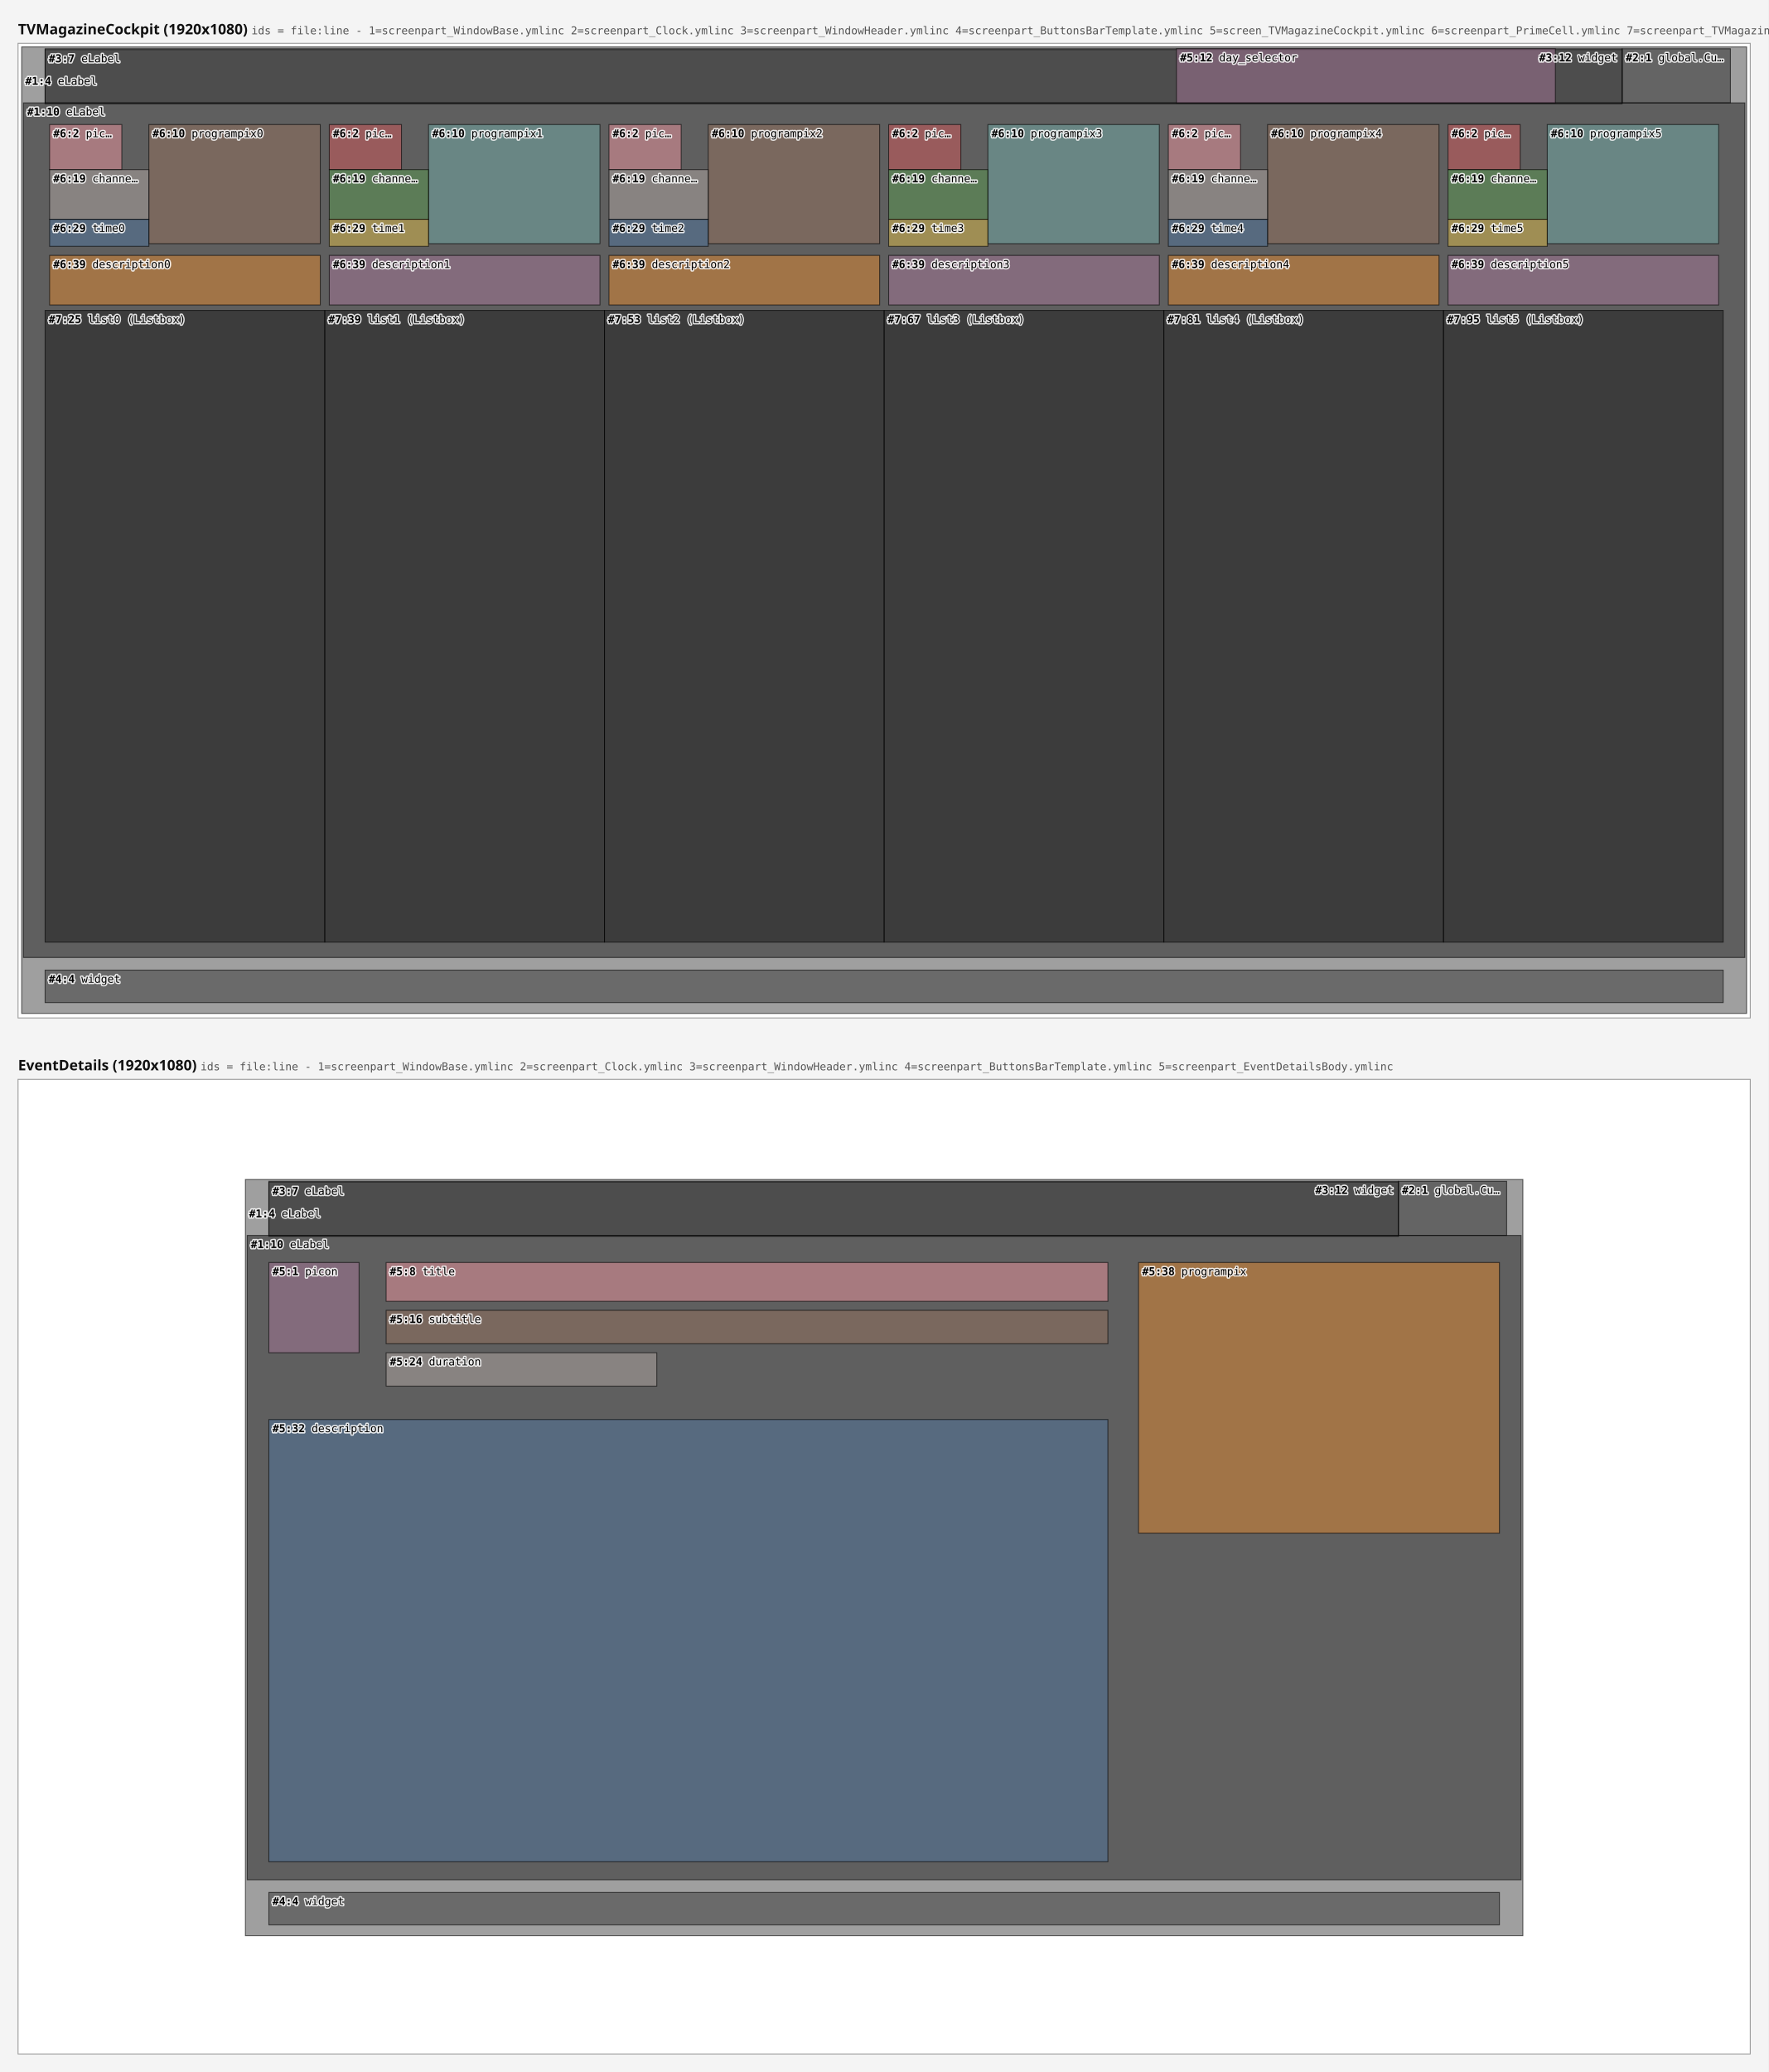
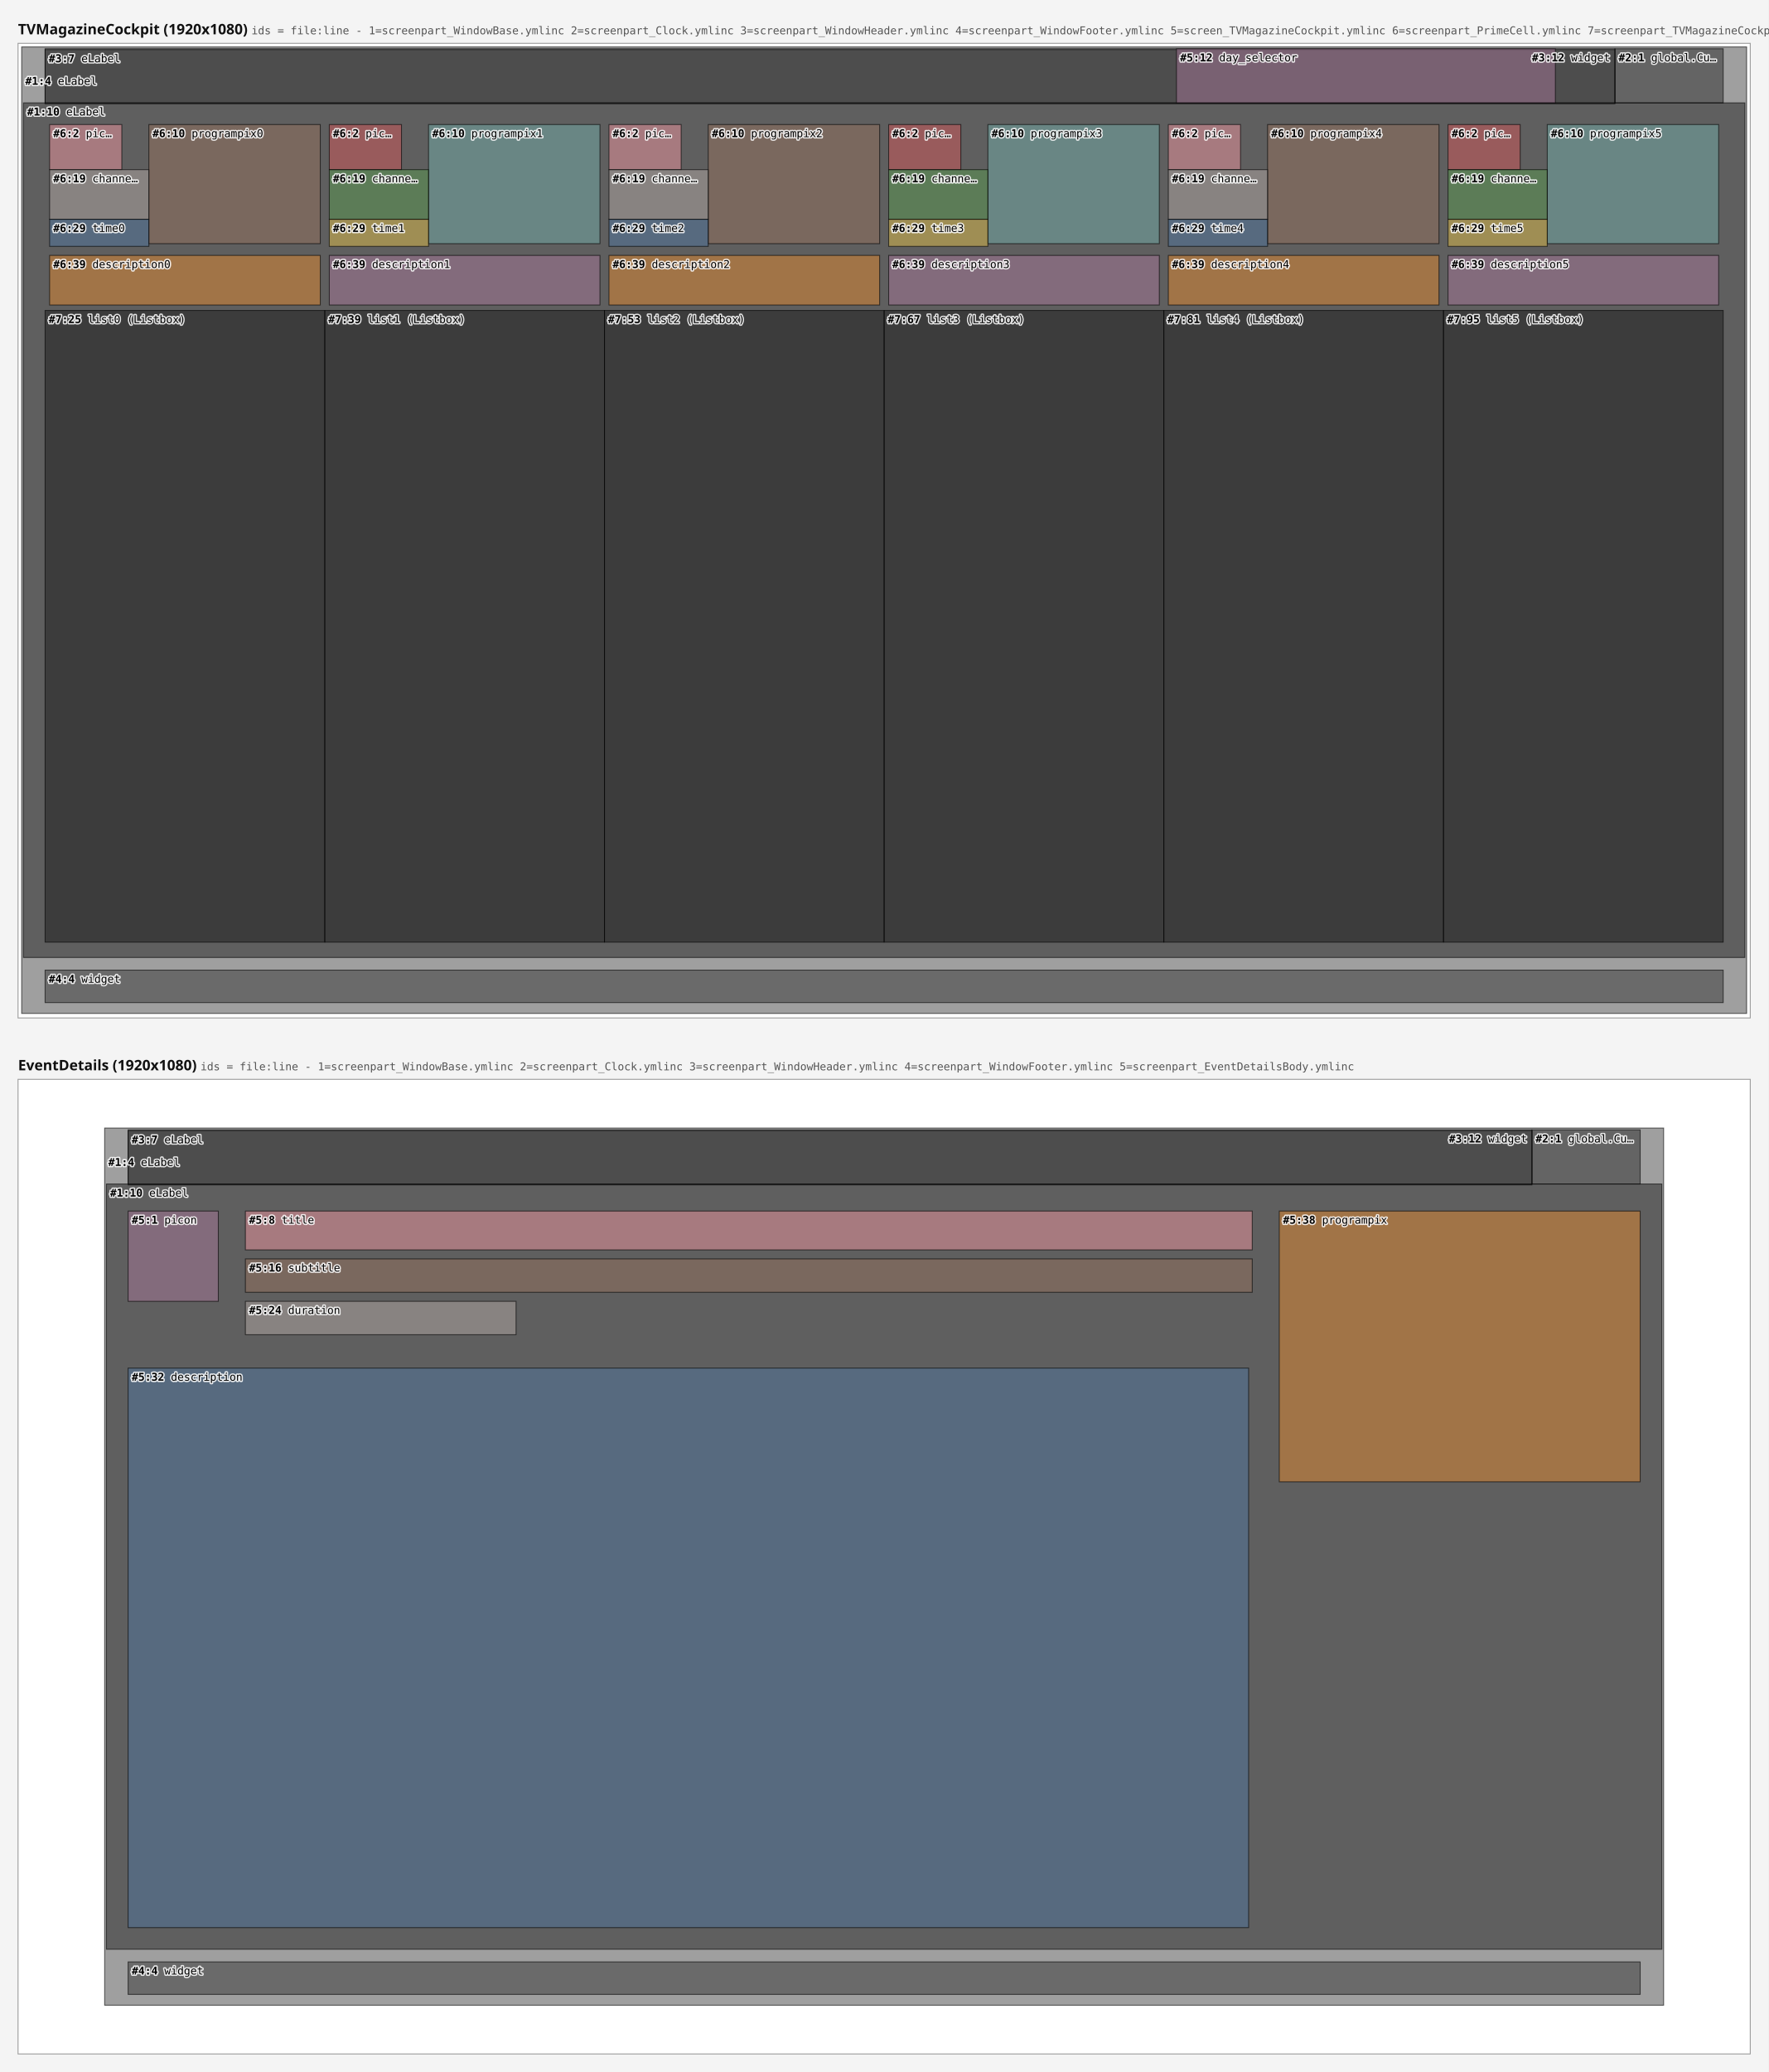
<svg xmlns="http://www.w3.org/2000/svg" width="1960" height="2296" viewBox="0 0 1960 2296">
  <rect x="0" y="0" width="1960" height="2296" fill="#f4f4f4" />
-   <text x="20" y="38" font-family="sans-serif" font-size="16" font-weight="bold" fill="#111111">TVMagazineCockpit (1920x1080) <tspan font-family="monospace" font-size="12" font-weight="normal" fill="#555555">ids = file:line - 1=screenpart_WindowBase.ymlinc  2=screenpart_Clock.ymlinc  3=screenpart_WindowHeader.ymlinc  4=screenpart_ButtonsBarTemplate.ymlinc  5=screen_TVMagazineCockpit.ymlinc  6=screenpart_PrimeCell.ymlinc  7=screenpart_TVMagazineCockpitBody.ymlinc</tspan>
+   <text x="20" y="38" font-family="sans-serif" font-size="16" font-weight="bold" fill="#111111">TVMagazineCockpit (1920x1080) <tspan font-family="monospace" font-size="12" font-weight="normal" fill="#555555">ids = file:line - 1=screenpart_WindowBase.ymlinc  2=screenpart_Clock.ymlinc  3=screenpart_WindowHeader.ymlinc  4=screenpart_WindowFooter.ymlinc  5=screen_TVMagazineCockpit.ymlinc  6=screenpart_PrimeCell.ymlinc  7=screenpart_TVMagazineCockpitBody.ymlinc</tspan>
  </text>
  <g data-screen="0" transform="translate(20,48)">
    <rect x="0" y="0" width="1920" height="1080" fill="#ffffff" stroke="#999999" stroke-width="1" />
    <rect data-ref="0:0" data-src="screenpart_WindowBase.ymlinc:4" x="4" y="4" width="1912" height="1071" fill="#2c2c2c" fill-opacity="0.45" stroke="#000000" stroke-opacity="0.6" stroke-width="1" />
    <rect data-ref="0:1" data-src="screenpart_WindowBase.ymlinc:10" x="6" y="66" width="1908" height="947" fill="#121212" fill-opacity="0.45" stroke="#000000" stroke-opacity="0.6" stroke-width="1" />
    <rect data-ref="0:7" data-src="screenpart_PrimeCell.ymlinc:2" x="35" y="90" width="80" height="50" fill="#ff9da7" fill-opacity="0.45" stroke="#000000" stroke-opacity="0.6" stroke-width="1" />
    <rect data-ref="0:8" data-src="screenpart_PrimeCell.ymlinc:10" x="145" y="90" width="190" height="132" fill="#9c755f" fill-opacity="0.45" stroke="#000000" stroke-opacity="0.6" stroke-width="1" />
    <rect data-ref="0:9" data-src="screenpart_PrimeCell.ymlinc:19" x="35" y="140" width="110" height="55" fill="#bab0ac" fill-opacity="0.45" stroke="#000000" stroke-opacity="0.6" stroke-width="1" />
    <rect data-ref="0:10" data-src="screenpart_PrimeCell.ymlinc:29" x="35" y="195" width="110" height="30" fill="#4e79a7" fill-opacity="0.45" stroke="#000000" stroke-opacity="0.6" stroke-width="1" />
    <rect data-ref="0:11" data-src="screenpart_PrimeCell.ymlinc:39" x="35" y="235" width="300" height="55" fill="#f28e2b" fill-opacity="0.45" stroke="#000000" stroke-opacity="0.6" stroke-width="1" />
    <rect data-ref="0:12" data-src="screenpart_PrimeCell.ymlinc:2" x="345" y="90" width="80" height="50" fill="#e15759" fill-opacity="0.45" stroke="#000000" stroke-opacity="0.6" stroke-width="1" />
    <rect data-ref="0:13" data-src="screenpart_PrimeCell.ymlinc:10" x="455" y="90" width="190" height="132" fill="#76b7b2" fill-opacity="0.45" stroke="#000000" stroke-opacity="0.6" stroke-width="1" />
    <rect data-ref="0:14" data-src="screenpart_PrimeCell.ymlinc:19" x="345" y="140" width="110" height="55" fill="#59a14f" fill-opacity="0.45" stroke="#000000" stroke-opacity="0.6" stroke-width="1" />
    <rect data-ref="0:15" data-src="screenpart_PrimeCell.ymlinc:29" x="345" y="195" width="110" height="30" fill="#edc948" fill-opacity="0.45" stroke="#000000" stroke-opacity="0.6" stroke-width="1" />
    <rect data-ref="0:16" data-src="screenpart_PrimeCell.ymlinc:39" x="345" y="235" width="300" height="55" fill="#b07aa1" fill-opacity="0.45" stroke="#000000" stroke-opacity="0.6" stroke-width="1" />
    <rect data-ref="0:17" data-src="screenpart_PrimeCell.ymlinc:2" x="655" y="90" width="80" height="50" fill="#ff9da7" fill-opacity="0.45" stroke="#000000" stroke-opacity="0.6" stroke-width="1" />
    <rect data-ref="0:18" data-src="screenpart_PrimeCell.ymlinc:10" x="765" y="90" width="190" height="132" fill="#9c755f" fill-opacity="0.45" stroke="#000000" stroke-opacity="0.6" stroke-width="1" />
    <rect data-ref="0:19" data-src="screenpart_PrimeCell.ymlinc:19" x="655" y="140" width="110" height="55" fill="#bab0ac" fill-opacity="0.45" stroke="#000000" stroke-opacity="0.6" stroke-width="1" />
    <rect data-ref="0:20" data-src="screenpart_PrimeCell.ymlinc:29" x="655" y="195" width="110" height="30" fill="#4e79a7" fill-opacity="0.45" stroke="#000000" stroke-opacity="0.6" stroke-width="1" />
    <rect data-ref="0:21" data-src="screenpart_PrimeCell.ymlinc:39" x="655" y="235" width="300" height="55" fill="#f28e2b" fill-opacity="0.45" stroke="#000000" stroke-opacity="0.6" stroke-width="1" />
    <rect data-ref="0:22" data-src="screenpart_PrimeCell.ymlinc:2" x="965" y="90" width="80" height="50" fill="#e15759" fill-opacity="0.45" stroke="#000000" stroke-opacity="0.6" stroke-width="1" />
    <rect data-ref="0:23" data-src="screenpart_PrimeCell.ymlinc:10" x="1075" y="90" width="190" height="132" fill="#76b7b2" fill-opacity="0.45" stroke="#000000" stroke-opacity="0.6" stroke-width="1" />
    <rect data-ref="0:24" data-src="screenpart_PrimeCell.ymlinc:19" x="965" y="140" width="110" height="55" fill="#59a14f" fill-opacity="0.45" stroke="#000000" stroke-opacity="0.6" stroke-width="1" />
    <rect data-ref="0:25" data-src="screenpart_PrimeCell.ymlinc:29" x="965" y="195" width="110" height="30" fill="#edc948" fill-opacity="0.45" stroke="#000000" stroke-opacity="0.6" stroke-width="1" />
    <rect data-ref="0:26" data-src="screenpart_PrimeCell.ymlinc:39" x="965" y="235" width="300" height="55" fill="#b07aa1" fill-opacity="0.45" stroke="#000000" stroke-opacity="0.6" stroke-width="1" />
    <rect data-ref="0:27" data-src="screenpart_PrimeCell.ymlinc:2" x="1275" y="90" width="80" height="50" fill="#ff9da7" fill-opacity="0.45" stroke="#000000" stroke-opacity="0.6" stroke-width="1" />
    <rect data-ref="0:28" data-src="screenpart_PrimeCell.ymlinc:10" x="1385" y="90" width="190" height="132" fill="#9c755f" fill-opacity="0.45" stroke="#000000" stroke-opacity="0.6" stroke-width="1" />
    <rect data-ref="0:29" data-src="screenpart_PrimeCell.ymlinc:19" x="1275" y="140" width="110" height="55" fill="#bab0ac" fill-opacity="0.45" stroke="#000000" stroke-opacity="0.6" stroke-width="1" />
    <rect data-ref="0:30" data-src="screenpart_PrimeCell.ymlinc:29" x="1275" y="195" width="110" height="30" fill="#4e79a7" fill-opacity="0.45" stroke="#000000" stroke-opacity="0.6" stroke-width="1" />
    <rect data-ref="0:31" data-src="screenpart_PrimeCell.ymlinc:39" x="1275" y="235" width="300" height="55" fill="#f28e2b" fill-opacity="0.45" stroke="#000000" stroke-opacity="0.6" stroke-width="1" />
    <rect data-ref="0:32" data-src="screenpart_PrimeCell.ymlinc:2" x="1585" y="90" width="80" height="50" fill="#e15759" fill-opacity="0.45" stroke="#000000" stroke-opacity="0.6" stroke-width="1" />
    <rect data-ref="0:33" data-src="screenpart_PrimeCell.ymlinc:10" x="1695" y="90" width="190" height="132" fill="#76b7b2" fill-opacity="0.45" stroke="#000000" stroke-opacity="0.6" stroke-width="1" />
    <rect data-ref="0:34" data-src="screenpart_PrimeCell.ymlinc:19" x="1585" y="140" width="110" height="55" fill="#59a14f" fill-opacity="0.45" stroke="#000000" stroke-opacity="0.6" stroke-width="1" />
    <rect data-ref="0:35" data-src="screenpart_PrimeCell.ymlinc:29" x="1585" y="195" width="110" height="30" fill="#edc948" fill-opacity="0.45" stroke="#000000" stroke-opacity="0.6" stroke-width="1" />
    <rect data-ref="0:36" data-src="screenpart_PrimeCell.ymlinc:39" x="1585" y="235" width="300" height="55" fill="#b07aa1" fill-opacity="0.45" stroke="#000000" stroke-opacity="0.6" stroke-width="1" />
    <rect data-ref="0:37" data-src="screenpart_TVMagazineCockpitBody.ymlinc:25" x="30" y="296" width="310" height="700" fill="#121212" fill-opacity="0.45" stroke="#000000" stroke-opacity="0.6" stroke-width="1" />
    <rect data-ref="0:38" data-src="screenpart_TVMagazineCockpitBody.ymlinc:39" x="340" y="296" width="310" height="700" fill="#121212" fill-opacity="0.45" stroke="#000000" stroke-opacity="0.6" stroke-width="1" />
    <rect data-ref="0:39" data-src="screenpart_TVMagazineCockpitBody.ymlinc:53" x="650" y="296" width="310" height="700" fill="#121212" fill-opacity="0.45" stroke="#000000" stroke-opacity="0.6" stroke-width="1" />
    <rect data-ref="0:40" data-src="screenpart_TVMagazineCockpitBody.ymlinc:67" x="960" y="296" width="310" height="700" fill="#121212" fill-opacity="0.45" stroke="#000000" stroke-opacity="0.6" stroke-width="1" />
    <rect data-ref="0:41" data-src="screenpart_TVMagazineCockpitBody.ymlinc:81" x="1270" y="296" width="310" height="700" fill="#121212" fill-opacity="0.45" stroke="#000000" stroke-opacity="0.6" stroke-width="1" />
    <rect data-ref="0:42" data-src="screenpart_TVMagazineCockpitBody.ymlinc:95" x="1580" y="296" width="310" height="700" fill="#121212" fill-opacity="0.45" stroke="#000000" stroke-opacity="0.6" stroke-width="1" />
-     <rect data-ref="0:5" data-src="screenpart_ButtonsBarTemplate.ymlinc:4" x="30" y="1027" width="1860" height="36" fill="#2c2c2c" fill-opacity="0.45" stroke="#000000" stroke-opacity="0.6" stroke-width="1" />
-     <rect data-ref="0:3" data-src="screenpart_WindowHeader.ymlinc:7" x="30" y="7" width="1748" height="60" fill="#2c2c2c" fill-opacity="0.45" stroke="#000000" stroke-opacity="0.6" stroke-width="1" />
-     <rect data-ref="0:2" data-src="screenpart_Clock.ymlinc:1" x="1778" y="6" width="120" height="60" fill="#1d1d1d" fill-opacity="0.45" stroke="#000000" stroke-opacity="0.6" stroke-width="1" />
-     <rect data-ref="0:4" data-src="screenpart_WindowHeader.ymlinc:12" x="30" y="6" width="1748" height="60" fill="#2c2c2c" fill-opacity="0.45" stroke="#000000" stroke-opacity="0.6" stroke-width="1" />
+     <rect data-ref="0:5" data-src="screenpart_WindowFooter.ymlinc:4" x="30" y="1027" width="1860" height="36" fill="#2c2c2c" fill-opacity="0.45" stroke="#000000" stroke-opacity="0.6" stroke-width="1" />
+     <rect data-ref="0:3" data-src="screenpart_WindowHeader.ymlinc:7" x="30" y="7" width="1740" height="60" fill="#2c2c2c" fill-opacity="0.45" stroke="#000000" stroke-opacity="0.6" stroke-width="1" />
+     <rect data-ref="0:2" data-src="screenpart_Clock.ymlinc:1" x="1770" y="6" width="120" height="60" fill="#1d1d1d" fill-opacity="0.45" stroke="#000000" stroke-opacity="0.6" stroke-width="1" />
+     <rect data-ref="0:4" data-src="screenpart_WindowHeader.ymlinc:12" x="30" y="6" width="1740" height="60" fill="#2c2c2c" fill-opacity="0.45" stroke="#000000" stroke-opacity="0.6" stroke-width="1" />
    <rect data-ref="0:6" data-src="screen_TVMagazineCockpit.ymlinc:12" x="1284" y="6" width="420" height="60" fill="#b07aa1" fill-opacity="0.45" stroke="#000000" stroke-opacity="0.6" stroke-width="1" />
    <g pointer-events="none" font-family="monospace" font-size="12" fill="#000000" stroke="#ffffff" stroke-width="3" stroke-opacity="0.85" stroke-linejoin="round" paint-order="stroke">
      <text x="8" y="46">
        <tspan font-weight="bold">#1:4</tspan> eLabel</text>
      <text x="10" y="80">
        <tspan font-weight="bold">#1:10</tspan> eLabel</text>
      <text x="39" y="104">
        <tspan font-weight="bold">#6:2</tspan> pic…</text>
      <text x="149" y="104">
        <tspan font-weight="bold">#6:10</tspan> programpix0</text>
      <text x="39" y="154">
        <tspan font-weight="bold">#6:19</tspan> channe…</text>
      <text x="39" y="209">
        <tspan font-weight="bold">#6:29</tspan> time0</text>
      <text x="39" y="249">
        <tspan font-weight="bold">#6:39</tspan> description0</text>
      <text x="349" y="104">
        <tspan font-weight="bold">#6:2</tspan> pic…</text>
      <text x="459" y="104">
        <tspan font-weight="bold">#6:10</tspan> programpix1</text>
      <text x="349" y="154">
        <tspan font-weight="bold">#6:19</tspan> channe…</text>
      <text x="349" y="209">
        <tspan font-weight="bold">#6:29</tspan> time1</text>
      <text x="349" y="249">
        <tspan font-weight="bold">#6:39</tspan> description1</text>
      <text x="659" y="104">
        <tspan font-weight="bold">#6:2</tspan> pic…</text>
      <text x="769" y="104">
        <tspan font-weight="bold">#6:10</tspan> programpix2</text>
      <text x="659" y="154">
        <tspan font-weight="bold">#6:19</tspan> channe…</text>
      <text x="659" y="209">
        <tspan font-weight="bold">#6:29</tspan> time2</text>
      <text x="659" y="249">
        <tspan font-weight="bold">#6:39</tspan> description2</text>
      <text x="969" y="104">
        <tspan font-weight="bold">#6:2</tspan> pic…</text>
      <text x="1079" y="104">
        <tspan font-weight="bold">#6:10</tspan> programpix3</text>
      <text x="969" y="154">
        <tspan font-weight="bold">#6:19</tspan> channe…</text>
      <text x="969" y="209">
        <tspan font-weight="bold">#6:29</tspan> time3</text>
      <text x="969" y="249">
        <tspan font-weight="bold">#6:39</tspan> description3</text>
      <text x="1279" y="104">
        <tspan font-weight="bold">#6:2</tspan> pic…</text>
      <text x="1389" y="104">
        <tspan font-weight="bold">#6:10</tspan> programpix4</text>
      <text x="1279" y="154">
        <tspan font-weight="bold">#6:19</tspan> channe…</text>
      <text x="1279" y="209">
        <tspan font-weight="bold">#6:29</tspan> time4</text>
      <text x="1279" y="249">
        <tspan font-weight="bold">#6:39</tspan> description4</text>
      <text x="1589" y="104">
        <tspan font-weight="bold">#6:2</tspan> pic…</text>
      <text x="1699" y="104">
        <tspan font-weight="bold">#6:10</tspan> programpix5</text>
      <text x="1589" y="154">
        <tspan font-weight="bold">#6:19</tspan> channe…</text>
      <text x="1589" y="209">
        <tspan font-weight="bold">#6:29</tspan> time5</text>
      <text x="1589" y="249">
        <tspan font-weight="bold">#6:39</tspan> description5</text>
      <text x="34" y="310">
        <tspan font-weight="bold">#7:25</tspan> list0 (Listbox)</text>
      <text x="344" y="310">
        <tspan font-weight="bold">#7:39</tspan> list1 (Listbox)</text>
      <text x="654" y="310">
        <tspan font-weight="bold">#7:53</tspan> list2 (Listbox)</text>
      <text x="964" y="310">
        <tspan font-weight="bold">#7:67</tspan> list3 (Listbox)</text>
      <text x="1274" y="310">
        <tspan font-weight="bold">#7:81</tspan> list4 (Listbox)</text>
      <text x="1584" y="310">
        <tspan font-weight="bold">#7:95</tspan> list5 (Listbox)</text>
      <text x="34" y="1041">
        <tspan font-weight="bold">#4:4</tspan> widget</text>
      <text x="34" y="21">
        <tspan font-weight="bold">#3:7</tspan> eLabel</text>
-       <text x="1782" y="20">
+       <text x="1774" y="20">
        <tspan font-weight="bold">#2:1</tspan> global.Cu…</text>
-       <text x="1686" y="20">
+       <text x="1678" y="20">
        <tspan font-weight="bold">#3:12</tspan> widget</text>
      <text x="1288" y="20">
        <tspan font-weight="bold">#5:12</tspan> day_selector</text>
    </g>
  </g>
-   <text x="20" y="1186" font-family="sans-serif" font-size="16" font-weight="bold" fill="#111111">EventDetails (1920x1080) <tspan font-family="monospace" font-size="12" font-weight="normal" fill="#555555">ids = file:line - 1=screenpart_WindowBase.ymlinc  2=screenpart_Clock.ymlinc  3=screenpart_WindowHeader.ymlinc  4=screenpart_ButtonsBarTemplate.ymlinc  5=screenpart_EventDetailsBody.ymlinc</tspan>
+   <text x="20" y="1186" font-family="sans-serif" font-size="16" font-weight="bold" fill="#111111">EventDetails (1920x1080) <tspan font-family="monospace" font-size="12" font-weight="normal" fill="#555555">ids = file:line - 1=screenpart_WindowBase.ymlinc  2=screenpart_Clock.ymlinc  3=screenpart_WindowHeader.ymlinc  4=screenpart_WindowFooter.ymlinc  5=screenpart_EventDetailsBody.ymlinc</tspan>
  </text>
  <g data-screen="1" transform="translate(20,1196)">
    <rect x="0" y="0" width="1920" height="1080" fill="#ffffff" stroke="#999999" stroke-width="1" />
-     <rect data-ref="1:0" data-src="screenpart_WindowBase.ymlinc:4" x="252" y="111" width="1416" height="838" fill="#2c2c2c" fill-opacity="0.45" stroke="#000000" stroke-opacity="0.6" stroke-width="1" />
-     <rect data-ref="1:1" data-src="screenpart_WindowBase.ymlinc:10" x="254" y="173" width="1412" height="714" fill="#121212" fill-opacity="0.45" stroke="#000000" stroke-opacity="0.6" stroke-width="1" />
-     <rect data-ref="1:6" data-src="screenpart_EventDetailsBody.ymlinc:1" x="278" y="203" width="100" height="100" fill="#b07aa1" fill-opacity="0.45" stroke="#000000" stroke-opacity="0.6" stroke-width="1" />
-     <rect data-ref="1:10" data-src="screenpart_EventDetailsBody.ymlinc:32" x="278" y="377" width="930" height="490" fill="#4e79a7" fill-opacity="0.45" stroke="#000000" stroke-opacity="0.6" stroke-width="1" />
-     <rect data-ref="1:11" data-src="screenpart_EventDetailsBody.ymlinc:38" x="1242" y="203" width="400" height="300" fill="#f28e2b" fill-opacity="0.45" stroke="#000000" stroke-opacity="0.6" stroke-width="1" />
-     <rect data-ref="1:7" data-src="screenpart_EventDetailsBody.ymlinc:8" x="408" y="203" width="800" height="43" fill="#ff9da7" fill-opacity="0.45" stroke="#000000" stroke-opacity="0.6" stroke-width="1" />
-     <rect data-ref="1:8" data-src="screenpart_EventDetailsBody.ymlinc:16" x="408" y="256" width="800" height="37" fill="#9c755f" fill-opacity="0.45" stroke="#000000" stroke-opacity="0.6" stroke-width="1" />
-     <rect data-ref="1:9" data-src="screenpart_EventDetailsBody.ymlinc:24" x="408" y="303" width="300" height="37" fill="#bab0ac" fill-opacity="0.45" stroke="#000000" stroke-opacity="0.6" stroke-width="1" />
-     <rect data-ref="1:5" data-src="screenpart_ButtonsBarTemplate.ymlinc:4" x="278" y="901" width="1364" height="36" fill="#2c2c2c" fill-opacity="0.45" stroke="#000000" stroke-opacity="0.6" stroke-width="1" />
-     <rect data-ref="1:3" data-src="screenpart_WindowHeader.ymlinc:7" x="278" y="114" width="1252" height="60" fill="#2c2c2c" fill-opacity="0.45" stroke="#000000" stroke-opacity="0.6" stroke-width="1" />
-     <rect data-ref="1:2" data-src="screenpart_Clock.ymlinc:1" x="1530" y="113" width="120" height="60" fill="#1d1d1d" fill-opacity="0.45" stroke="#000000" stroke-opacity="0.6" stroke-width="1" />
-     <rect data-ref="1:4" data-src="screenpart_WindowHeader.ymlinc:12" x="278" y="113" width="1252" height="60" fill="#2c2c2c" fill-opacity="0.45" stroke="#000000" stroke-opacity="0.6" stroke-width="1" />
+     <rect data-ref="1:0" data-src="screenpart_WindowBase.ymlinc:4" x="96" y="54" width="1728" height="972" fill="#2c2c2c" fill-opacity="0.45" stroke="#000000" stroke-opacity="0.6" stroke-width="1" />
+     <rect data-ref="1:1" data-src="screenpart_WindowBase.ymlinc:10" x="98" y="116" width="1724" height="848" fill="#121212" fill-opacity="0.45" stroke="#000000" stroke-opacity="0.6" stroke-width="1" />
+     <rect data-ref="1:6" data-src="screenpart_EventDetailsBody.ymlinc:1" x="122" y="146" width="100" height="100" fill="#b07aa1" fill-opacity="0.45" stroke="#000000" stroke-opacity="0.6" stroke-width="1" />
+     <rect data-ref="1:10" data-src="screenpart_EventDetailsBody.ymlinc:32" x="122" y="320" width="1242" height="620" fill="#4e79a7" fill-opacity="0.45" stroke="#000000" stroke-opacity="0.6" stroke-width="1" />
+     <rect data-ref="1:11" data-src="screenpart_EventDetailsBody.ymlinc:38" x="1398" y="146" width="400" height="300" fill="#f28e2b" fill-opacity="0.45" stroke="#000000" stroke-opacity="0.6" stroke-width="1" />
+     <rect data-ref="1:7" data-src="screenpart_EventDetailsBody.ymlinc:8" x="252" y="146" width="1116" height="43" fill="#ff9da7" fill-opacity="0.45" stroke="#000000" stroke-opacity="0.6" stroke-width="1" />
+     <rect data-ref="1:8" data-src="screenpart_EventDetailsBody.ymlinc:16" x="252" y="199" width="1116" height="37" fill="#9c755f" fill-opacity="0.45" stroke="#000000" stroke-opacity="0.6" stroke-width="1" />
+     <rect data-ref="1:9" data-src="screenpart_EventDetailsBody.ymlinc:24" x="252" y="246" width="300" height="37" fill="#bab0ac" fill-opacity="0.45" stroke="#000000" stroke-opacity="0.6" stroke-width="1" />
+     <rect data-ref="1:5" data-src="screenpart_WindowFooter.ymlinc:4" x="122" y="978" width="1676" height="36" fill="#2c2c2c" fill-opacity="0.45" stroke="#000000" stroke-opacity="0.6" stroke-width="1" />
+     <rect data-ref="1:3" data-src="screenpart_WindowHeader.ymlinc:7" x="122" y="57" width="1556" height="60" fill="#2c2c2c" fill-opacity="0.45" stroke="#000000" stroke-opacity="0.6" stroke-width="1" />
+     <rect data-ref="1:2" data-src="screenpart_Clock.ymlinc:1" x="1678" y="56" width="120" height="60" fill="#1d1d1d" fill-opacity="0.45" stroke="#000000" stroke-opacity="0.6" stroke-width="1" />
+     <rect data-ref="1:4" data-src="screenpart_WindowHeader.ymlinc:12" x="122" y="56" width="1556" height="60" fill="#2c2c2c" fill-opacity="0.45" stroke="#000000" stroke-opacity="0.6" stroke-width="1" />
    <g pointer-events="none" font-family="monospace" font-size="12" fill="#000000" stroke="#ffffff" stroke-width="3" stroke-opacity="0.85" stroke-linejoin="round" paint-order="stroke">
-       <text x="256" y="153">
+       <text x="100" y="96">
        <tspan font-weight="bold">#1:4</tspan> eLabel</text>
-       <text x="258" y="187">
+       <text x="102" y="130">
        <tspan font-weight="bold">#1:10</tspan> eLabel</text>
-       <text x="282" y="217">
+       <text x="126" y="160">
        <tspan font-weight="bold">#5:1</tspan> picon</text>
-       <text x="282" y="391">
+       <text x="126" y="334">
        <tspan font-weight="bold">#5:32</tspan> description</text>
-       <text x="1246" y="217">
+       <text x="1402" y="160">
        <tspan font-weight="bold">#5:38</tspan> programpix</text>
-       <text x="412" y="217">
+       <text x="256" y="160">
        <tspan font-weight="bold">#5:8</tspan> title</text>
-       <text x="412" y="270">
+       <text x="256" y="213">
        <tspan font-weight="bold">#5:16</tspan> subtitle</text>
-       <text x="412" y="317">
+       <text x="256" y="260">
        <tspan font-weight="bold">#5:24</tspan> duration</text>
-       <text x="282" y="915">
+       <text x="126" y="992">
        <tspan font-weight="bold">#4:4</tspan> widget</text>
-       <text x="282" y="128">
+       <text x="126" y="71">
        <tspan font-weight="bold">#3:7</tspan> eLabel</text>
-       <text x="1534" y="127">
+       <text x="1682" y="70">
        <tspan font-weight="bold">#2:1</tspan> global.Cu…</text>
-       <text x="1438" y="127">
+       <text x="1586" y="70">
        <tspan font-weight="bold">#3:12</tspan> widget</text>
    </g>
  </g>
</svg>
